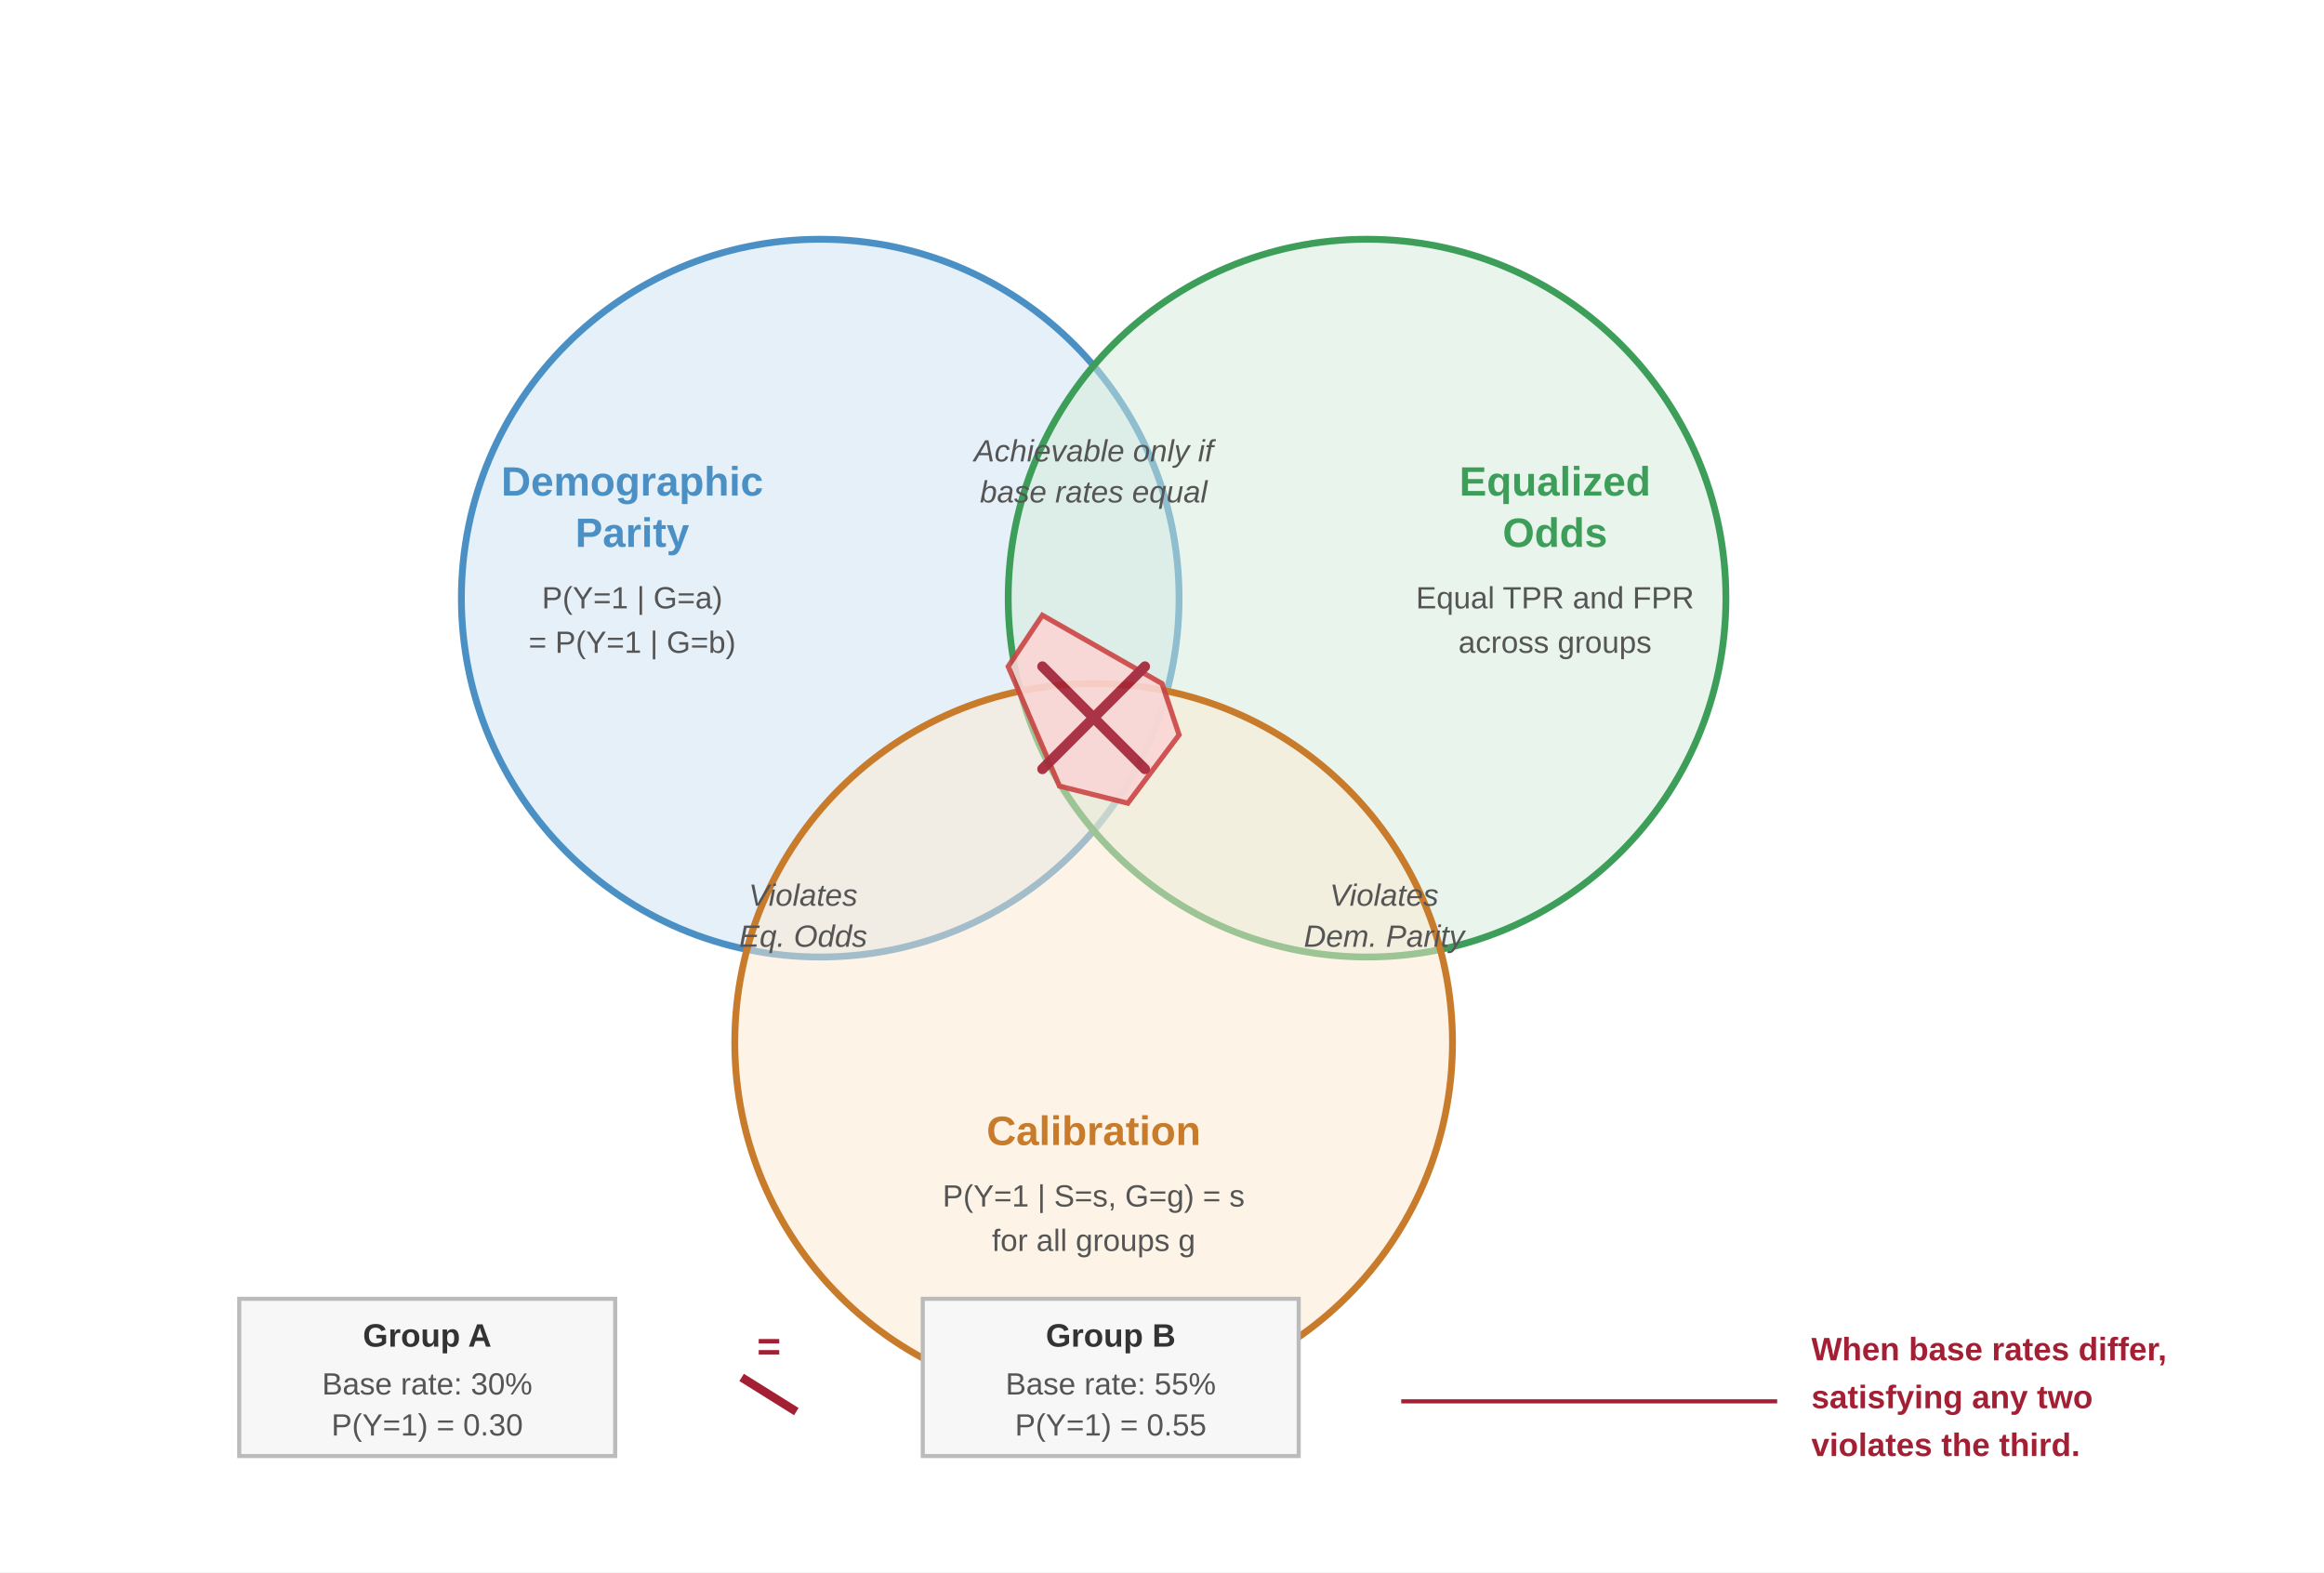
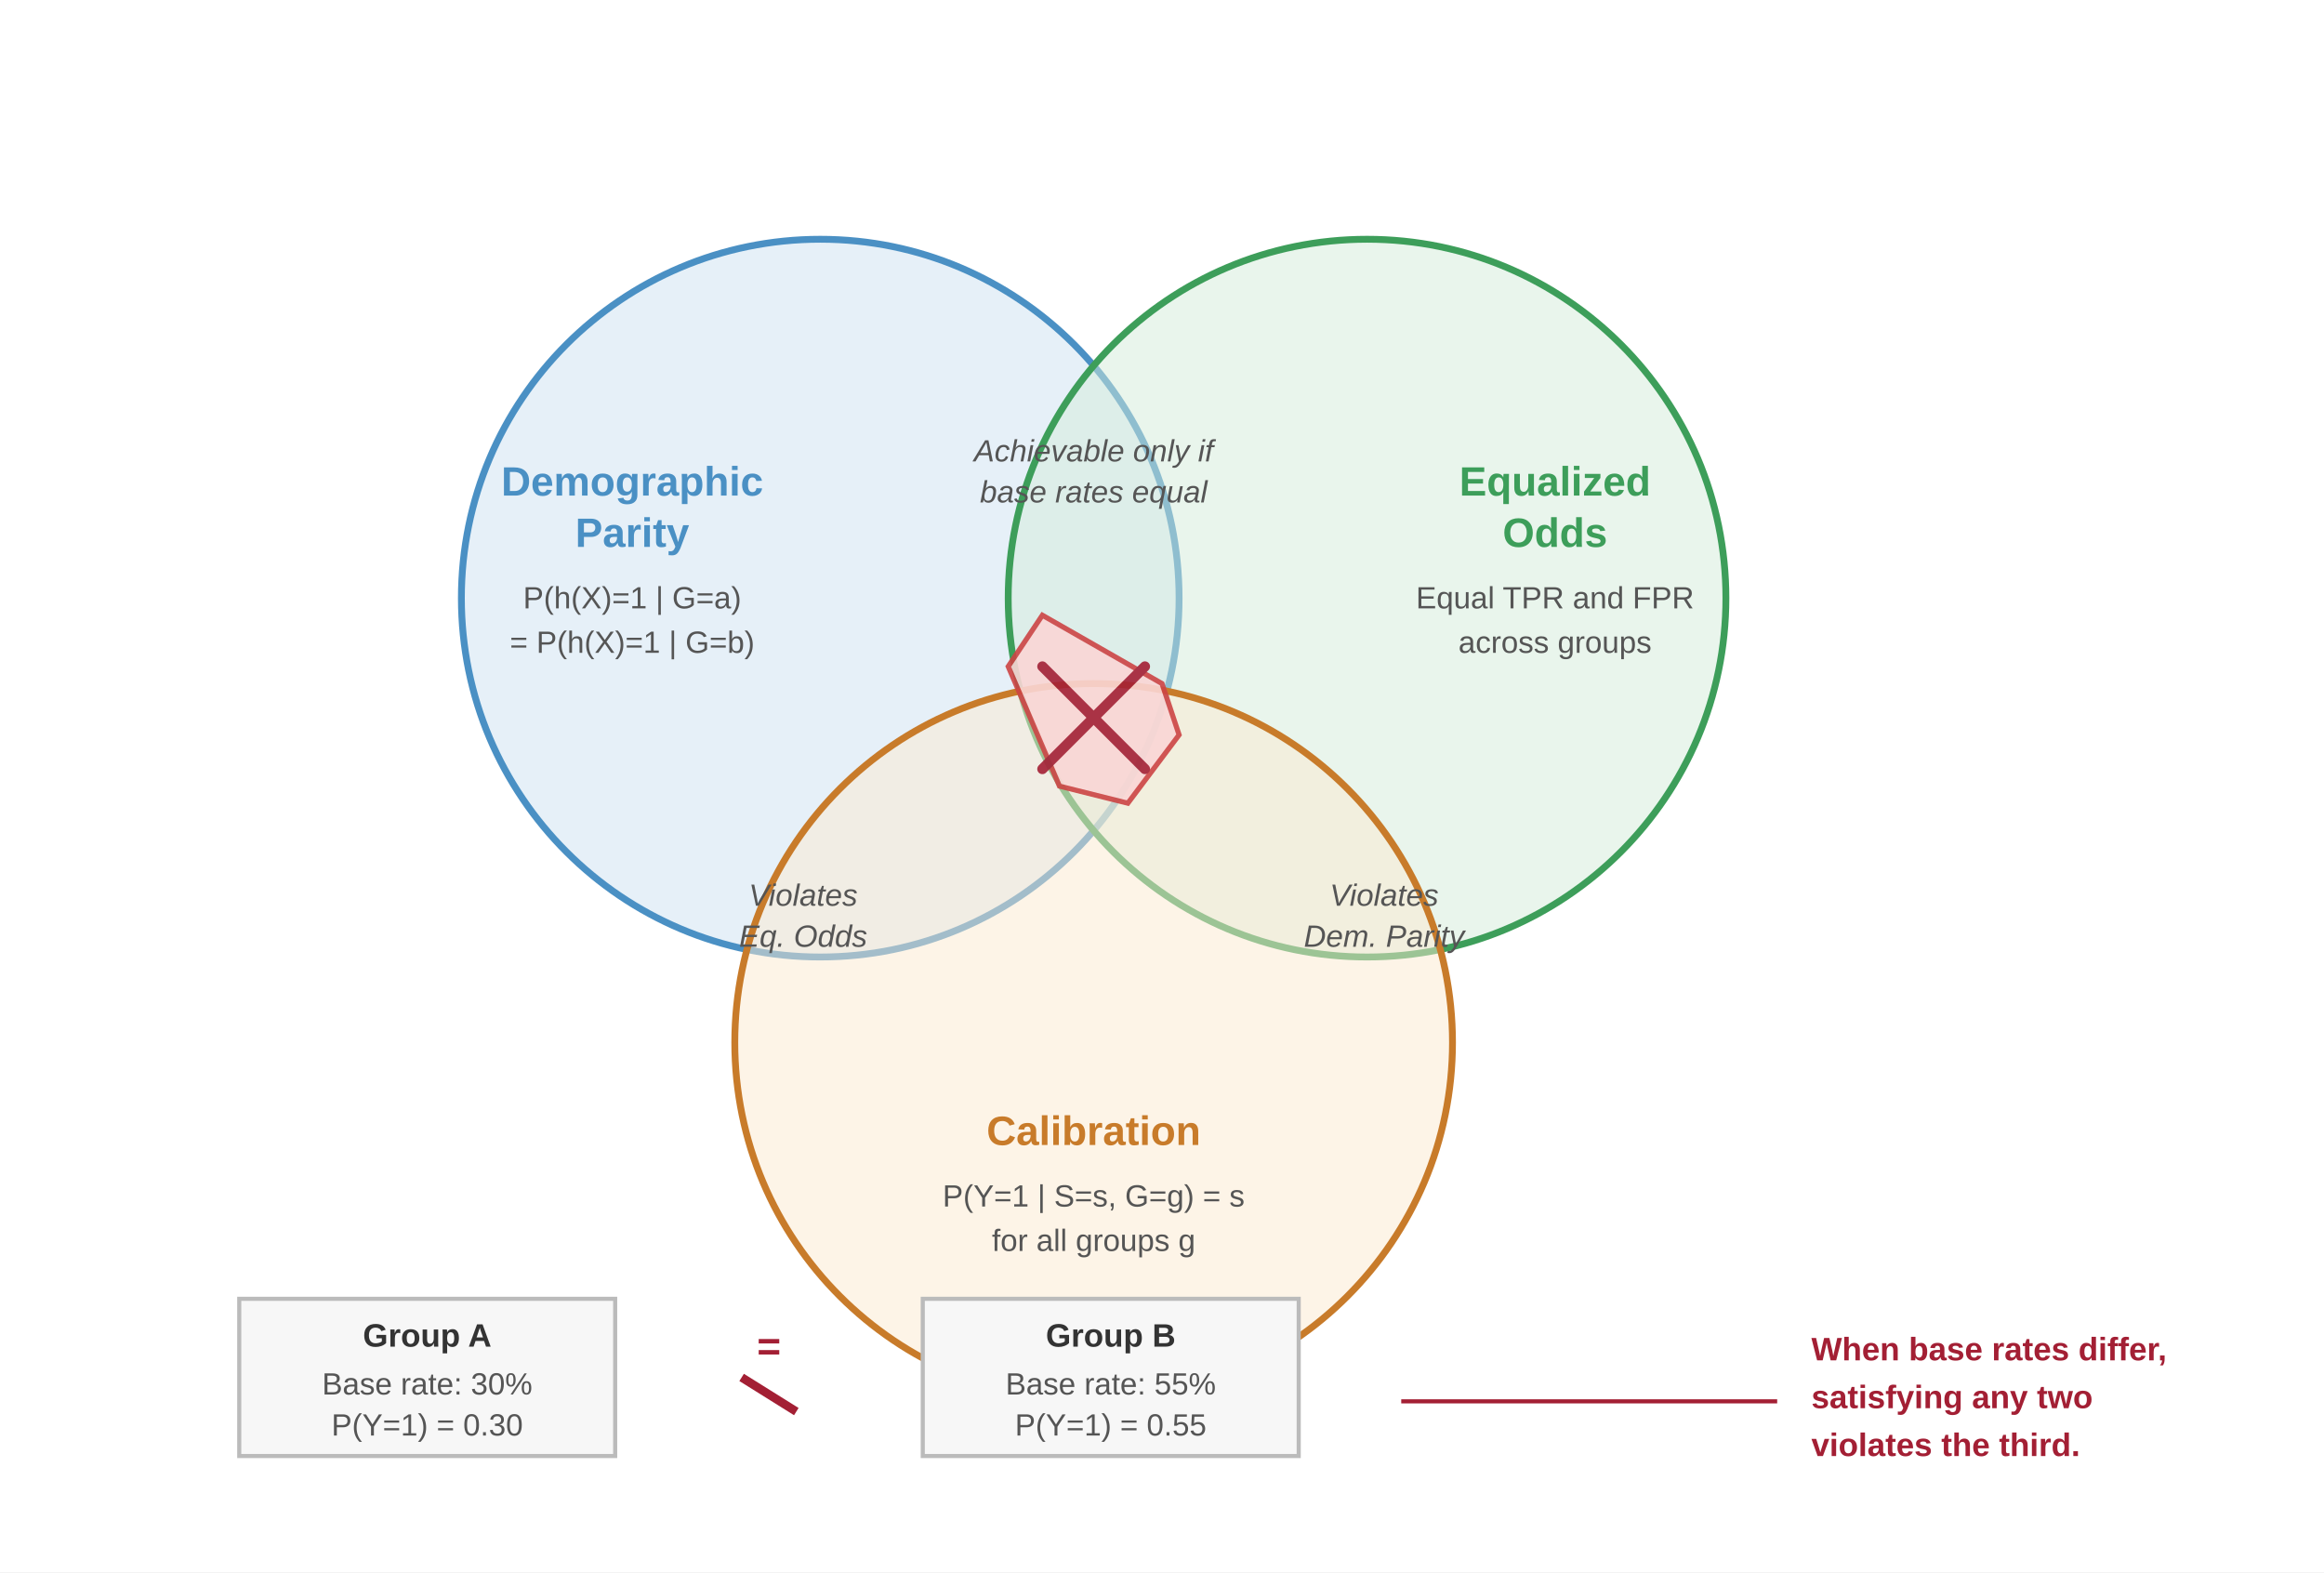
<svg xmlns="http://www.w3.org/2000/svg" font-family="Arial, Helvetica, sans-serif" viewBox="0 0 680 460">
  <defs>
    <clipPath id="clip-dp">
      <circle cx="240" cy="175" r="105" />
    </clipPath>
    <clipPath id="clip-eo">
      <circle cx="400" cy="175" r="105" />
    </clipPath>
    <clipPath id="clip-cal">
      <circle cx="320" cy="305" r="105" />
    </clipPath>
  </defs>
  <rect width="680" height="460" fill="#fff" />
  <circle cx="240" cy="175" r="105" fill="#cfe2f3" fill-opacity="0.5" stroke="#4a90c4" stroke-width="2" />
  <circle cx="400" cy="175" r="105" fill="#d4edda" fill-opacity="0.5" stroke="#3d9e5a" stroke-width="2" />
  <circle cx="320" cy="305" r="105" fill="#fdebd0" fill-opacity="0.5" stroke="#c87b2a" stroke-width="2" />
  <g opacity="0.9">
    <path d="M 295,195 L 305,180 L 340,200 L 345,215 L 330,235 L 310,230 Z" fill="#f9d6d5" stroke="#c44" stroke-width="1.5" />
    <line x1="305" y1="195" x2="335" y2="225" stroke="#a31f34" stroke-width="3" stroke-linecap="round" />
    <line x1="335" y1="195" x2="305" y2="225" stroke="#a31f34" stroke-width="3" stroke-linecap="round" />
  </g>
  <text x="185" y="145" font-size="12" font-weight="700" fill="#4a90c4" text-anchor="middle">Demographic</text>
  <text x="185" y="160" font-size="12" font-weight="700" fill="#4a90c4" text-anchor="middle">Parity</text>
-   <text x="185" y="178" font-size="9" fill="#555" text-anchor="middle">P(Y=1 | G=a)</text>
-   <text x="185" y="191" font-size="9" fill="#555" text-anchor="middle">= P(Y=1 | G=b)</text>
+   <text x="185" y="178" font-size="9" fill="#555" text-anchor="middle">P(h(X)=1 | G=a)</text>
+   <text x="185" y="191" font-size="9" fill="#555" text-anchor="middle">= P(h(X)=1 | G=b)</text>
  <text x="455" y="145" font-size="12" font-weight="700" fill="#3d9e5a" text-anchor="middle">Equalized</text>
  <text x="455" y="160" font-size="12" font-weight="700" fill="#3d9e5a" text-anchor="middle">Odds</text>
  <text x="455" y="178" font-size="9" fill="#555" text-anchor="middle">Equal TPR and FPR</text>
  <text x="455" y="191" font-size="9" fill="#555" text-anchor="middle">across groups</text>
  <text x="320" y="335" font-size="12" font-weight="700" fill="#c87b2a" text-anchor="middle">Calibration</text>
  <text x="320" y="353" font-size="9" fill="#555" text-anchor="middle">P(Y=1 | S=s, G=g) = s</text>
  <text x="320" y="366" font-size="9" fill="#555" text-anchor="middle">for all groups g</text>
  <text x="320" y="135" font-size="9" fill="#555" text-anchor="middle" font-style="italic">Achievable only if</text>
  <text x="320" y="147" font-size="9" fill="#555" text-anchor="middle" font-style="italic">base rates equal</text>
  <text x="235" y="265" font-size="9" fill="#555" text-anchor="middle" font-style="italic">Violates</text>
  <text x="235" y="277" font-size="9" fill="#555" text-anchor="middle" font-style="italic">Eq. Odds</text>
  <text x="405" y="265" font-size="9" fill="#555" text-anchor="middle" font-style="italic">Violates</text>
  <text x="405" y="277" font-size="9" fill="#555" text-anchor="middle" font-style="italic">Dem. Parity</text>
  <g transform="translate(70, 400)">
    <rect x="0" y="-20" width="110" height="46" fill="#f7f7f7" stroke="#bbb" stroke-width="1.2" />
    <text x="55" y="-6" font-size="9.5" font-weight="700" fill="#333" text-anchor="middle">Group A</text>
    <text x="55" y="8" font-size="9" fill="#555" text-anchor="middle">Base rate: 30%</text>
    <text x="55" y="20" font-size="9" fill="#555" text-anchor="middle">P(Y=1) = 0.30</text>
  </g>
  <text x="225" y="398.0" font-size="12" font-weight="700" fill="#a31f34" text-anchor="middle">=</text>
  <line x1="217" y1="403" x2="233" y2="413" stroke="#a31f34" stroke-width="2.5" />
  <g transform="translate(270, 400)">
    <rect x="0" y="-20" width="110" height="46" fill="#f7f7f7" stroke="#bbb" stroke-width="1.2" />
    <text x="55" y="-6" font-size="9.5" font-weight="700" fill="#333" text-anchor="middle">Group B</text>
    <text x="55" y="8" font-size="9" fill="#555" text-anchor="middle">Base rate: 55%</text>
    <text x="55" y="20" font-size="9" fill="#555" text-anchor="middle">P(Y=1) = 0.55</text>
  </g>
  <line x1="410" y1="410" x2="520" y2="410" stroke="#a31f34" stroke-width="1.2" />
  <text x="530" y="398" font-size="9.5" font-weight="600" fill="#a31f34" text-anchor="start">When base rates differ,</text>
  <text x="530" y="412" font-size="9.5" font-weight="600" fill="#a31f34" text-anchor="start">satisfying any two</text>
  <text x="530" y="426" font-size="9.5" font-weight="600" fill="#a31f34" text-anchor="start">violates the third.</text>
</svg>
